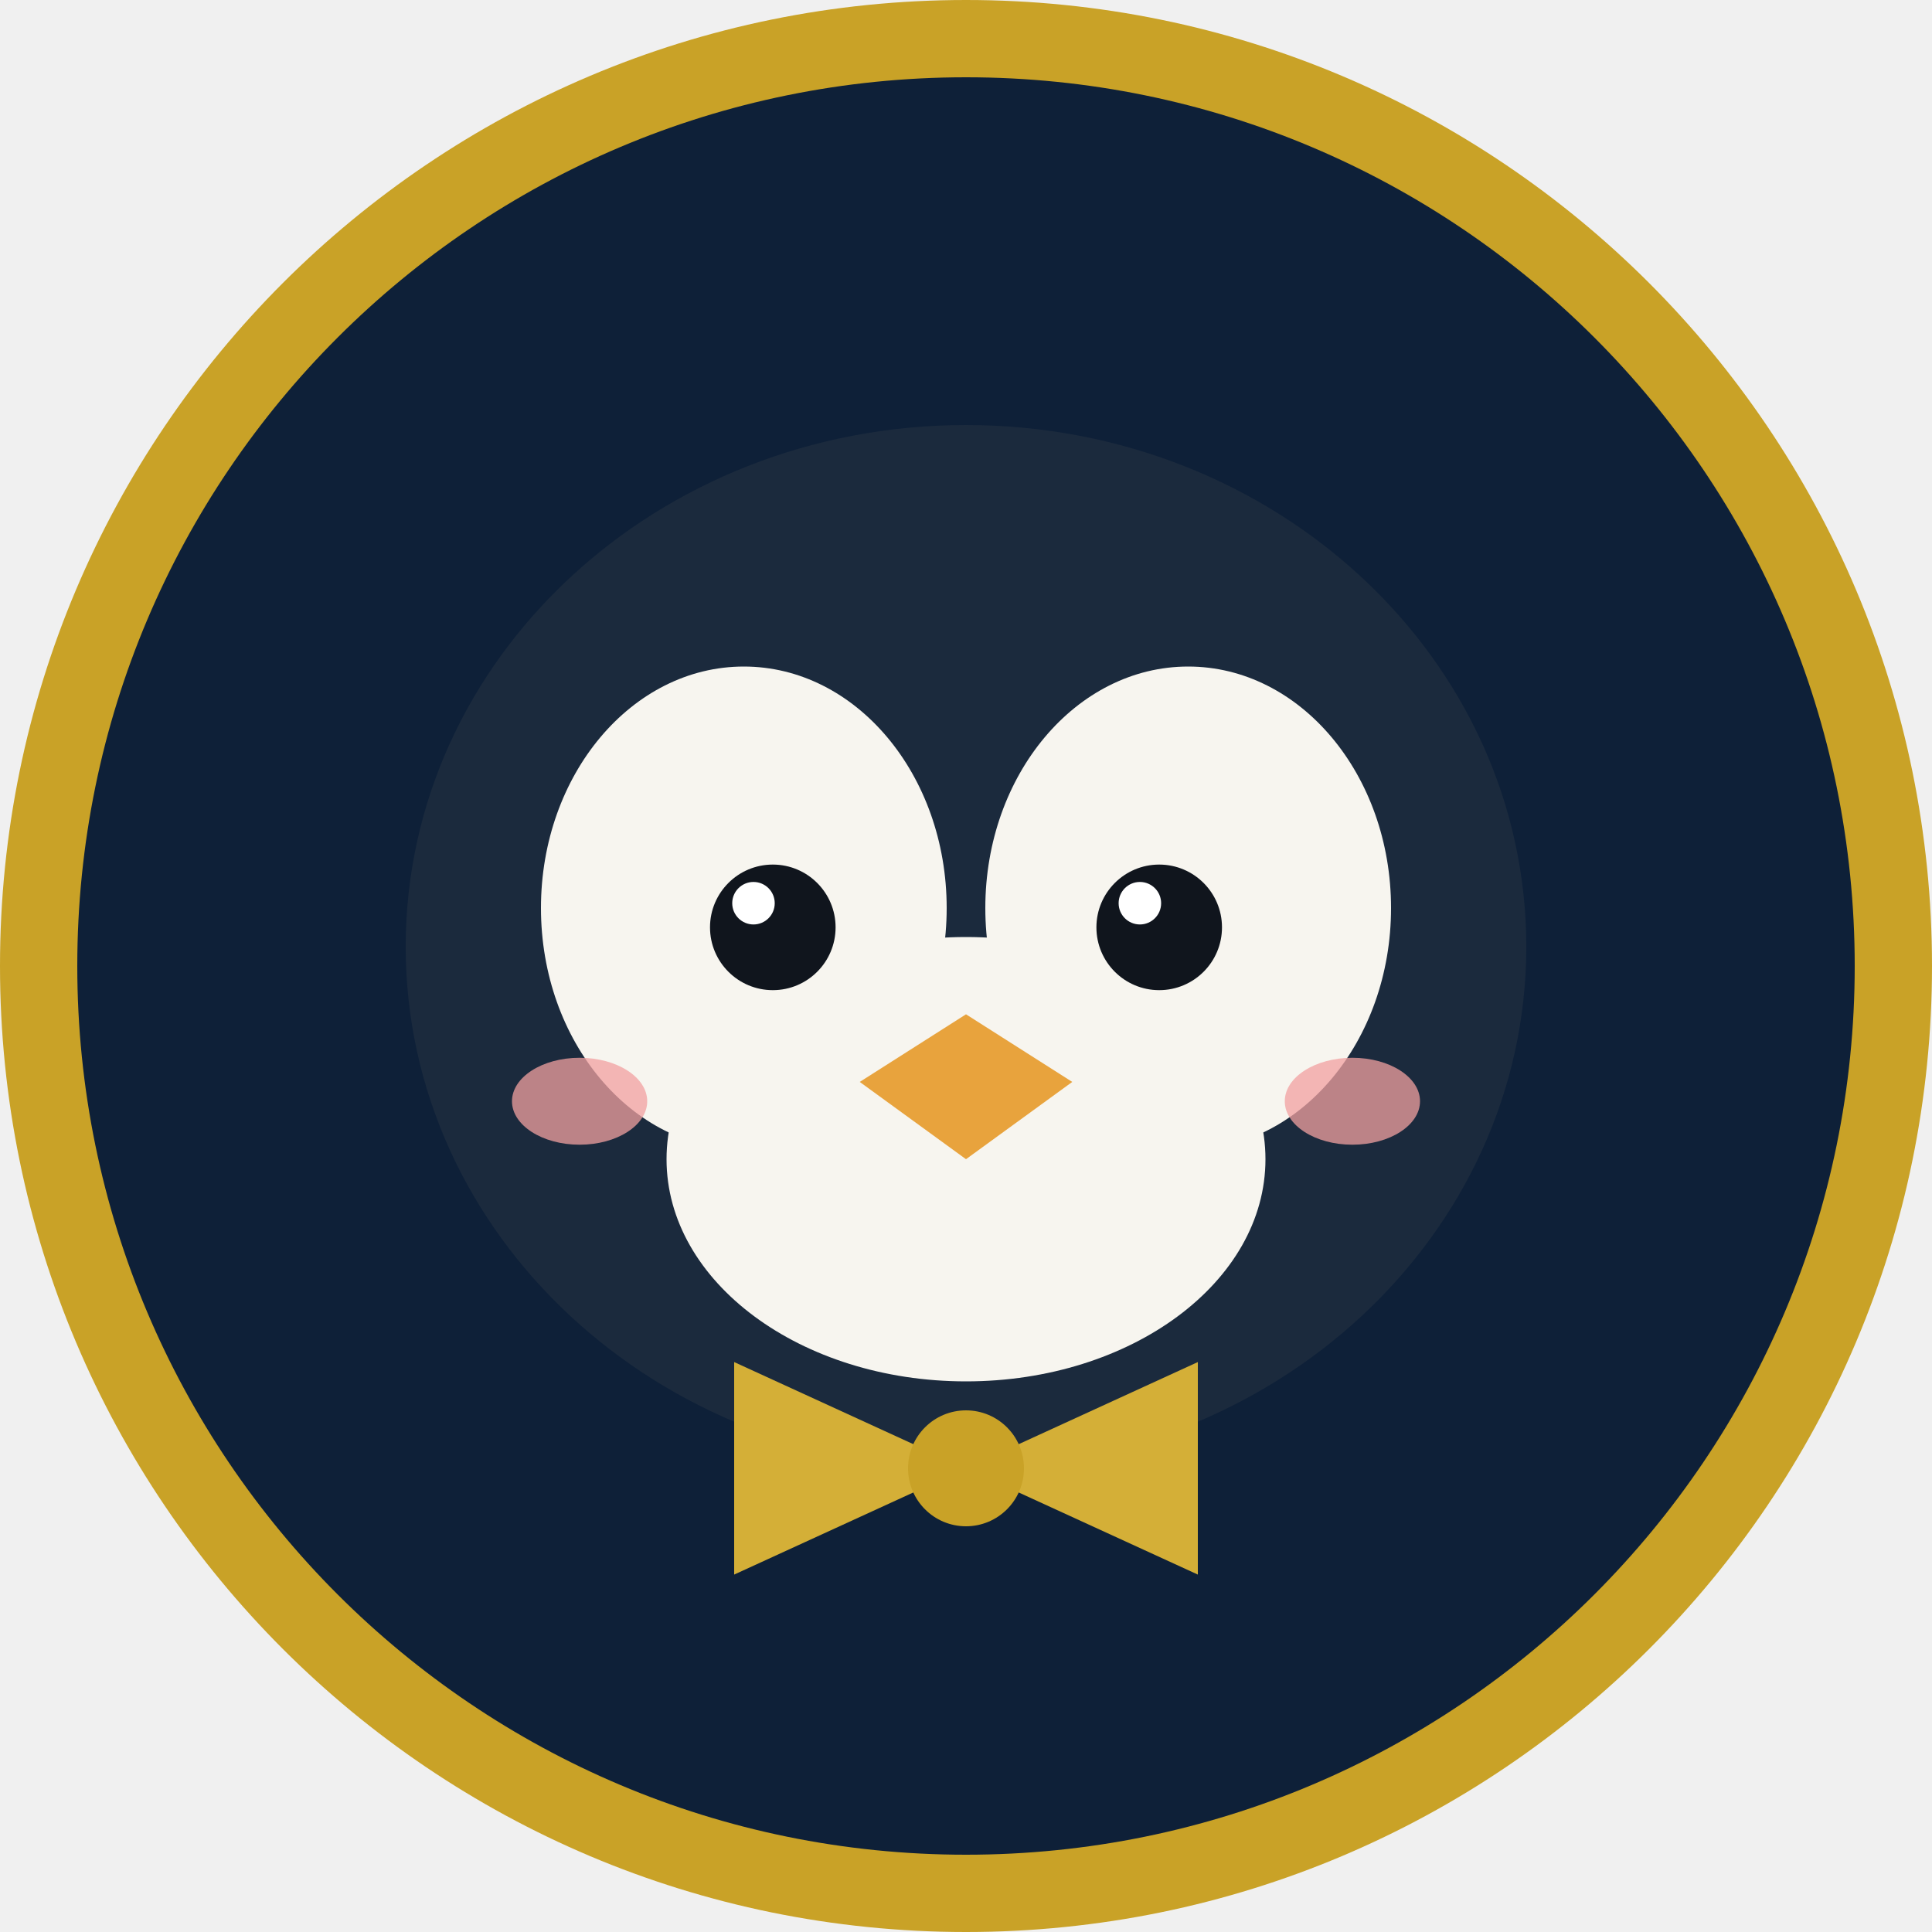
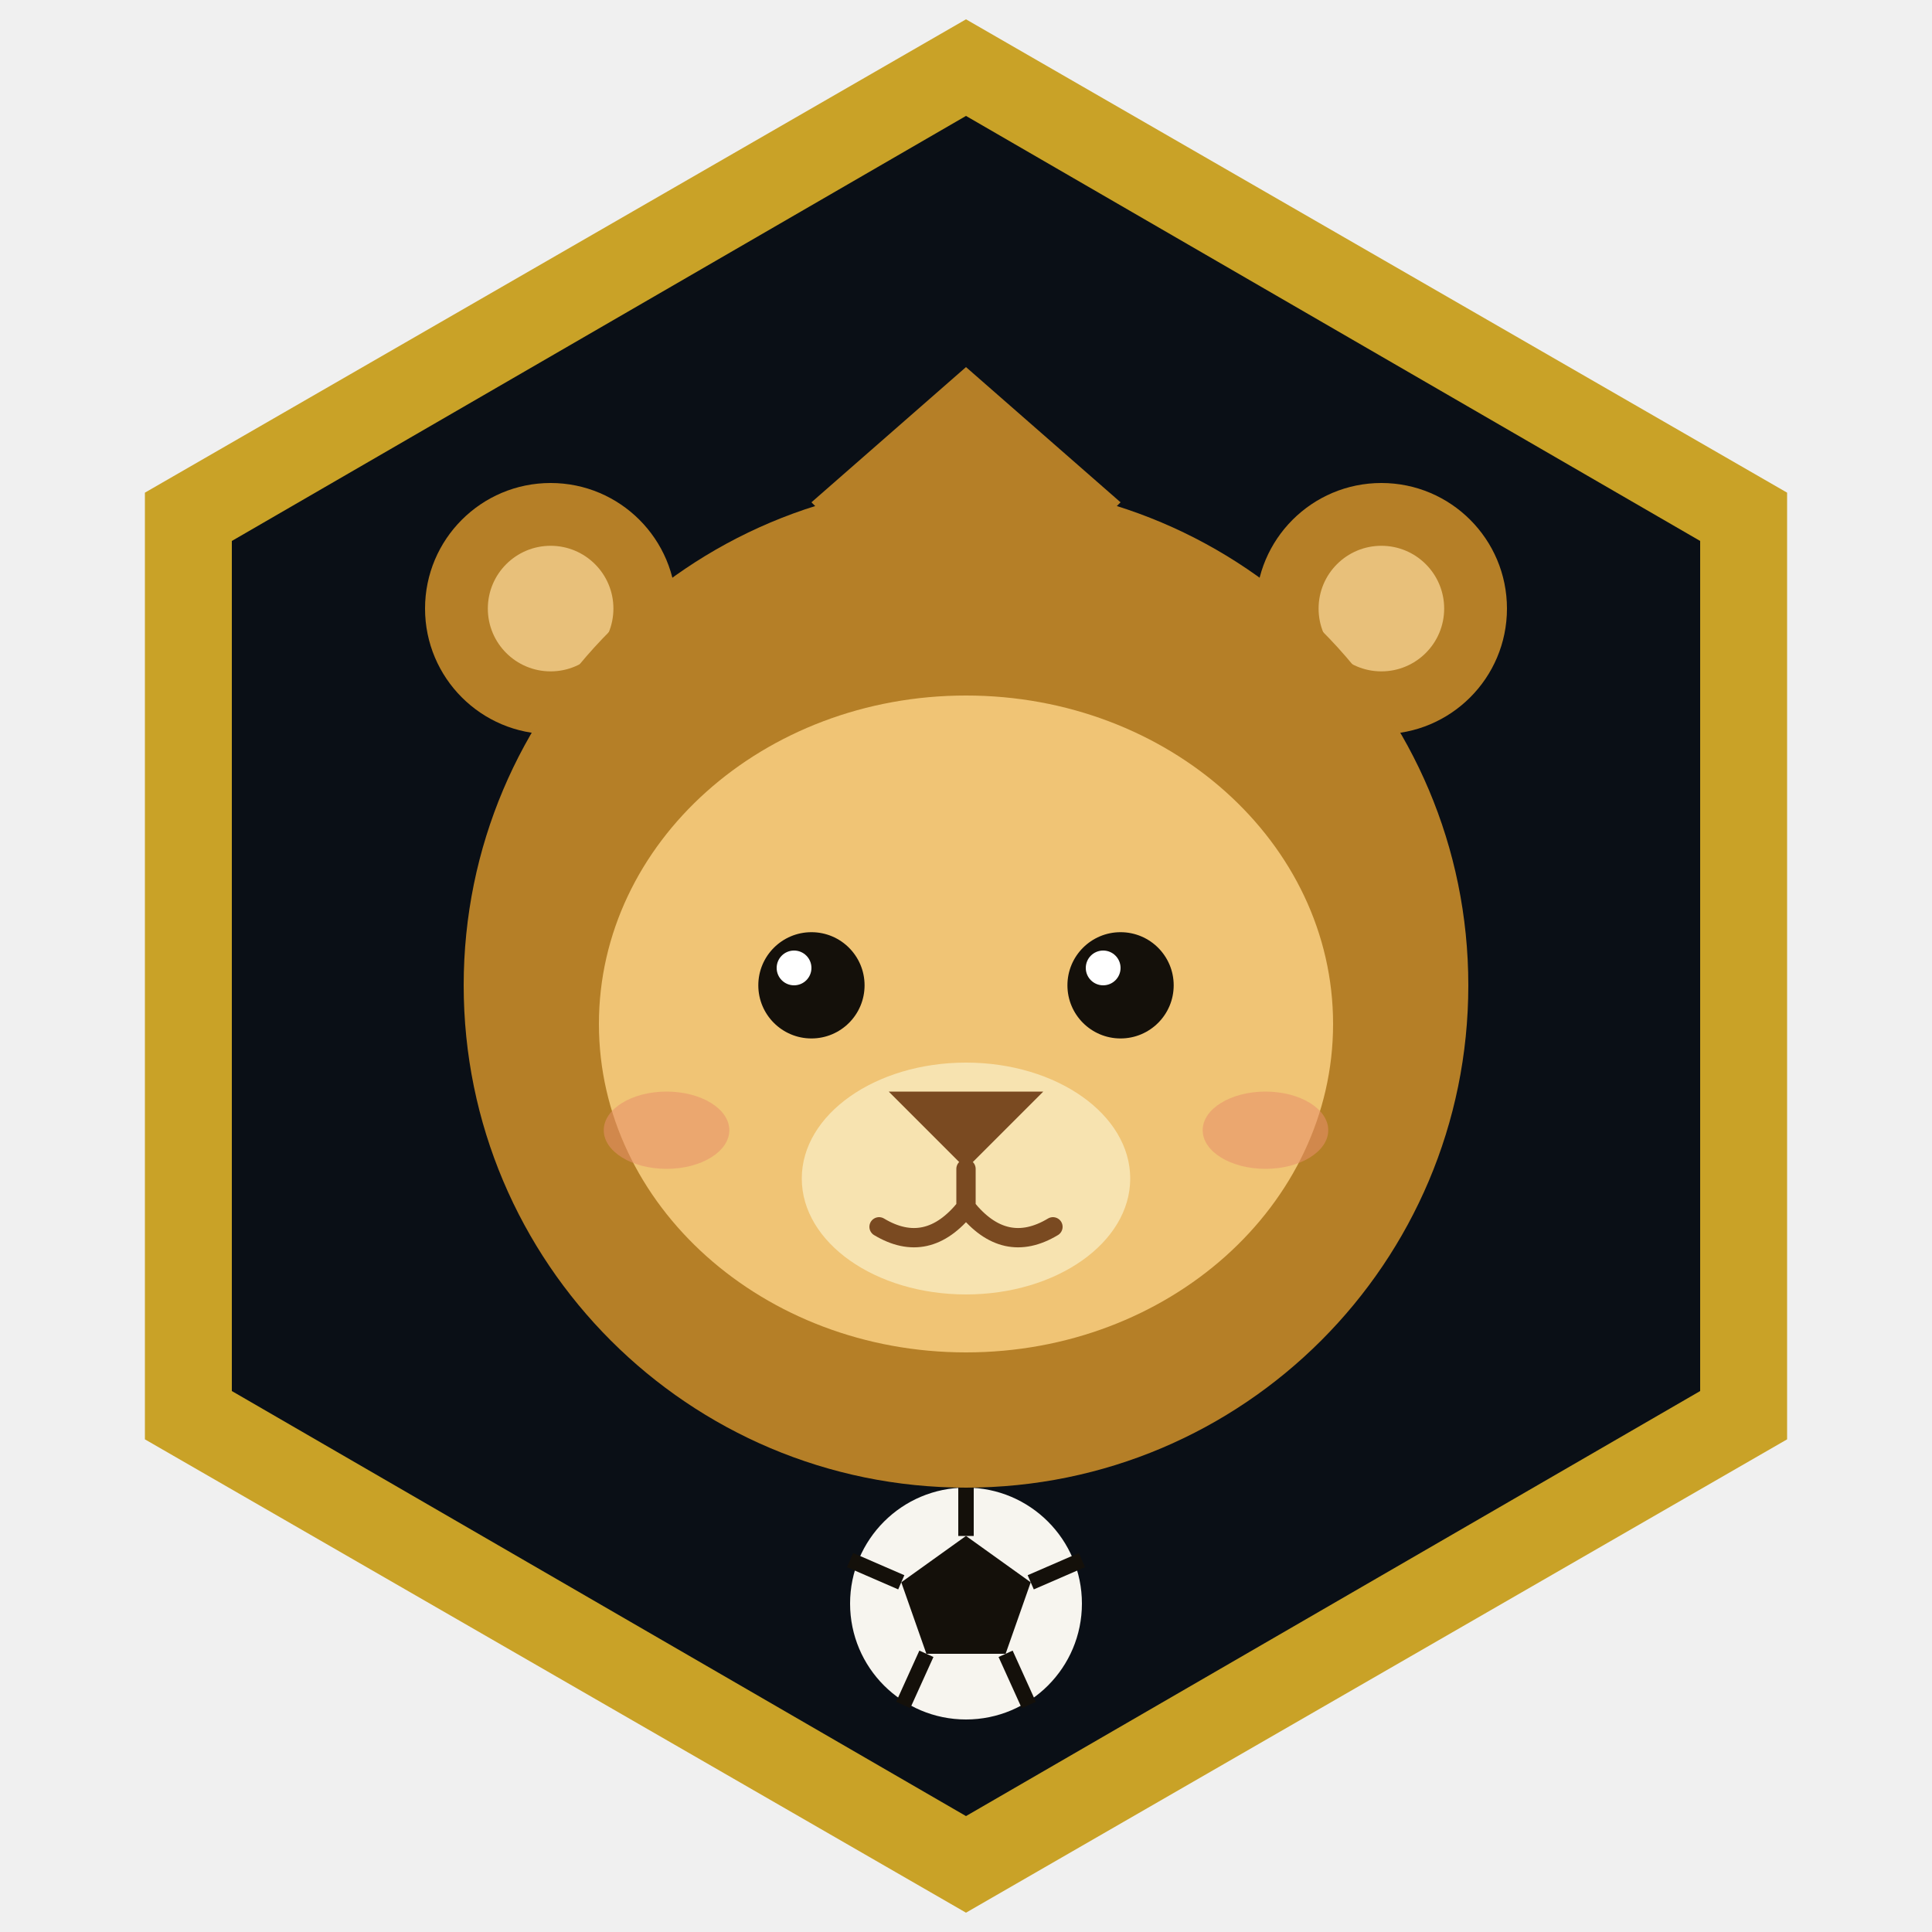
<svg xmlns="http://www.w3.org/2000/svg" viewBox="0 0 200 200">
-   <circle cx="100" cy="100" r="100" fill="#c9a227" />
-   <circle cx="100" cy="100" r="92" fill="#0e2038" />
-   <ellipse cx="100" cy="98" rx="58" ry="54" fill="#1b2a3d" />
-   <ellipse cx="77" cy="94" rx="21" ry="25" fill="#f7f5ef" />
-   <ellipse cx="123" cy="94" rx="21" ry="25" fill="#f7f5ef" />
-   <ellipse cx="100" cy="120" rx="31" ry="23" fill="#f7f5ef" />
-   <circle cx="80" cy="96" r="6.5" fill="#10151d" />
-   <circle cx="120" cy="96" r="6.5" fill="#10151d" />
-   <circle cx="78" cy="93.5" r="2.2" fill="#ffffff" />
-   <circle cx="118" cy="93.5" r="2.2" fill="#ffffff" />
-   <path d="M100 105 L111 112 L100 120 L89 112 Z" fill="#e8a33d" />
-   <ellipse cx="60" cy="114" rx="7" ry="4.5" fill="#f2a0a0" opacity="0.75" />
-   <ellipse cx="140" cy="114" rx="7" ry="4.5" fill="#f2a0a0" opacity="0.75" />
-   <path d="M100 152 L76 141 L76 163 Z" fill="#d4af37" />
-   <path d="M100 152 L124 141 L124 163 Z" fill="#d4af37" />
-   <circle cx="100" cy="152" r="6" fill="#c9a227" />
+   <polygon points="100,2 185,51 185,149 100,198 15,149 15,51" fill="#c9a227" />
+   <polygon points="100,12 176,56 176,144 100,188 24,144 24,56" fill="#0a0f16" />
+   <circle cx="57" cy="63" r="13" fill="#b57f27" />
+   <circle cx="143" cy="63" r="13" fill="#b57f27" />
+   <circle cx="57" cy="63" r="6.5" fill="#e8c07a" />
+   <circle cx="143" cy="63" r="6.5" fill="#e8c07a" />
+   <circle cx="100" cy="102" r="52" fill="#b57f27" />
+   <path d="M84 52 L100 38 L116 52 L108 60 L100 52 L92 60 Z" fill="#b57f27" />
+   <ellipse cx="100" cy="106" rx="38" ry="34" fill="#f0c475" />
+   <ellipse cx="100" cy="122" rx="17" ry="12" fill="#f7e3b0" />
+   <circle cx="84" cy="102" r="5.5" fill="#14100a" />
+   <circle cx="116" cy="102" r="5.5" fill="#14100a" />
+   <circle cx="82.2" cy="100.2" r="1.8" fill="#ffffff" />
+   <circle cx="114.2" cy="100.2" r="1.8" fill="#ffffff" />
+   <path d="M92 113 h16 l-8 8 z" fill="#7a4a21" />
+   <path d="M100 121 v4 M100 125 q-4 5 -9 2 M100 125 q4 5 9 2" stroke="#7a4a21" stroke-width="2" fill="none" stroke-linecap="round" />
+   <ellipse cx="69" cy="117" rx="6.5" ry="4" fill="#e88f6a" opacity="0.55" />
+   <ellipse cx="131" cy="117" rx="6.5" ry="4" fill="#e88f6a" opacity="0.55" />
+   <circle cx="100" cy="166" r="12" fill="#f7f5ef" />
+   <polygon points="100,159 106.7,163.8 104.1,171.2 95.9,171.2 93.3,163.8" fill="#14100a" />
+   <path d="M100 159 V154 M106.7 163.8 L112 161.5 M104.1 171.2 L106.5 176.5 M95.9 171.2 L93.5 176.5 M93.3 163.8 L88 161.5" stroke="#14100a" stroke-width="1.6" />
</svg>
